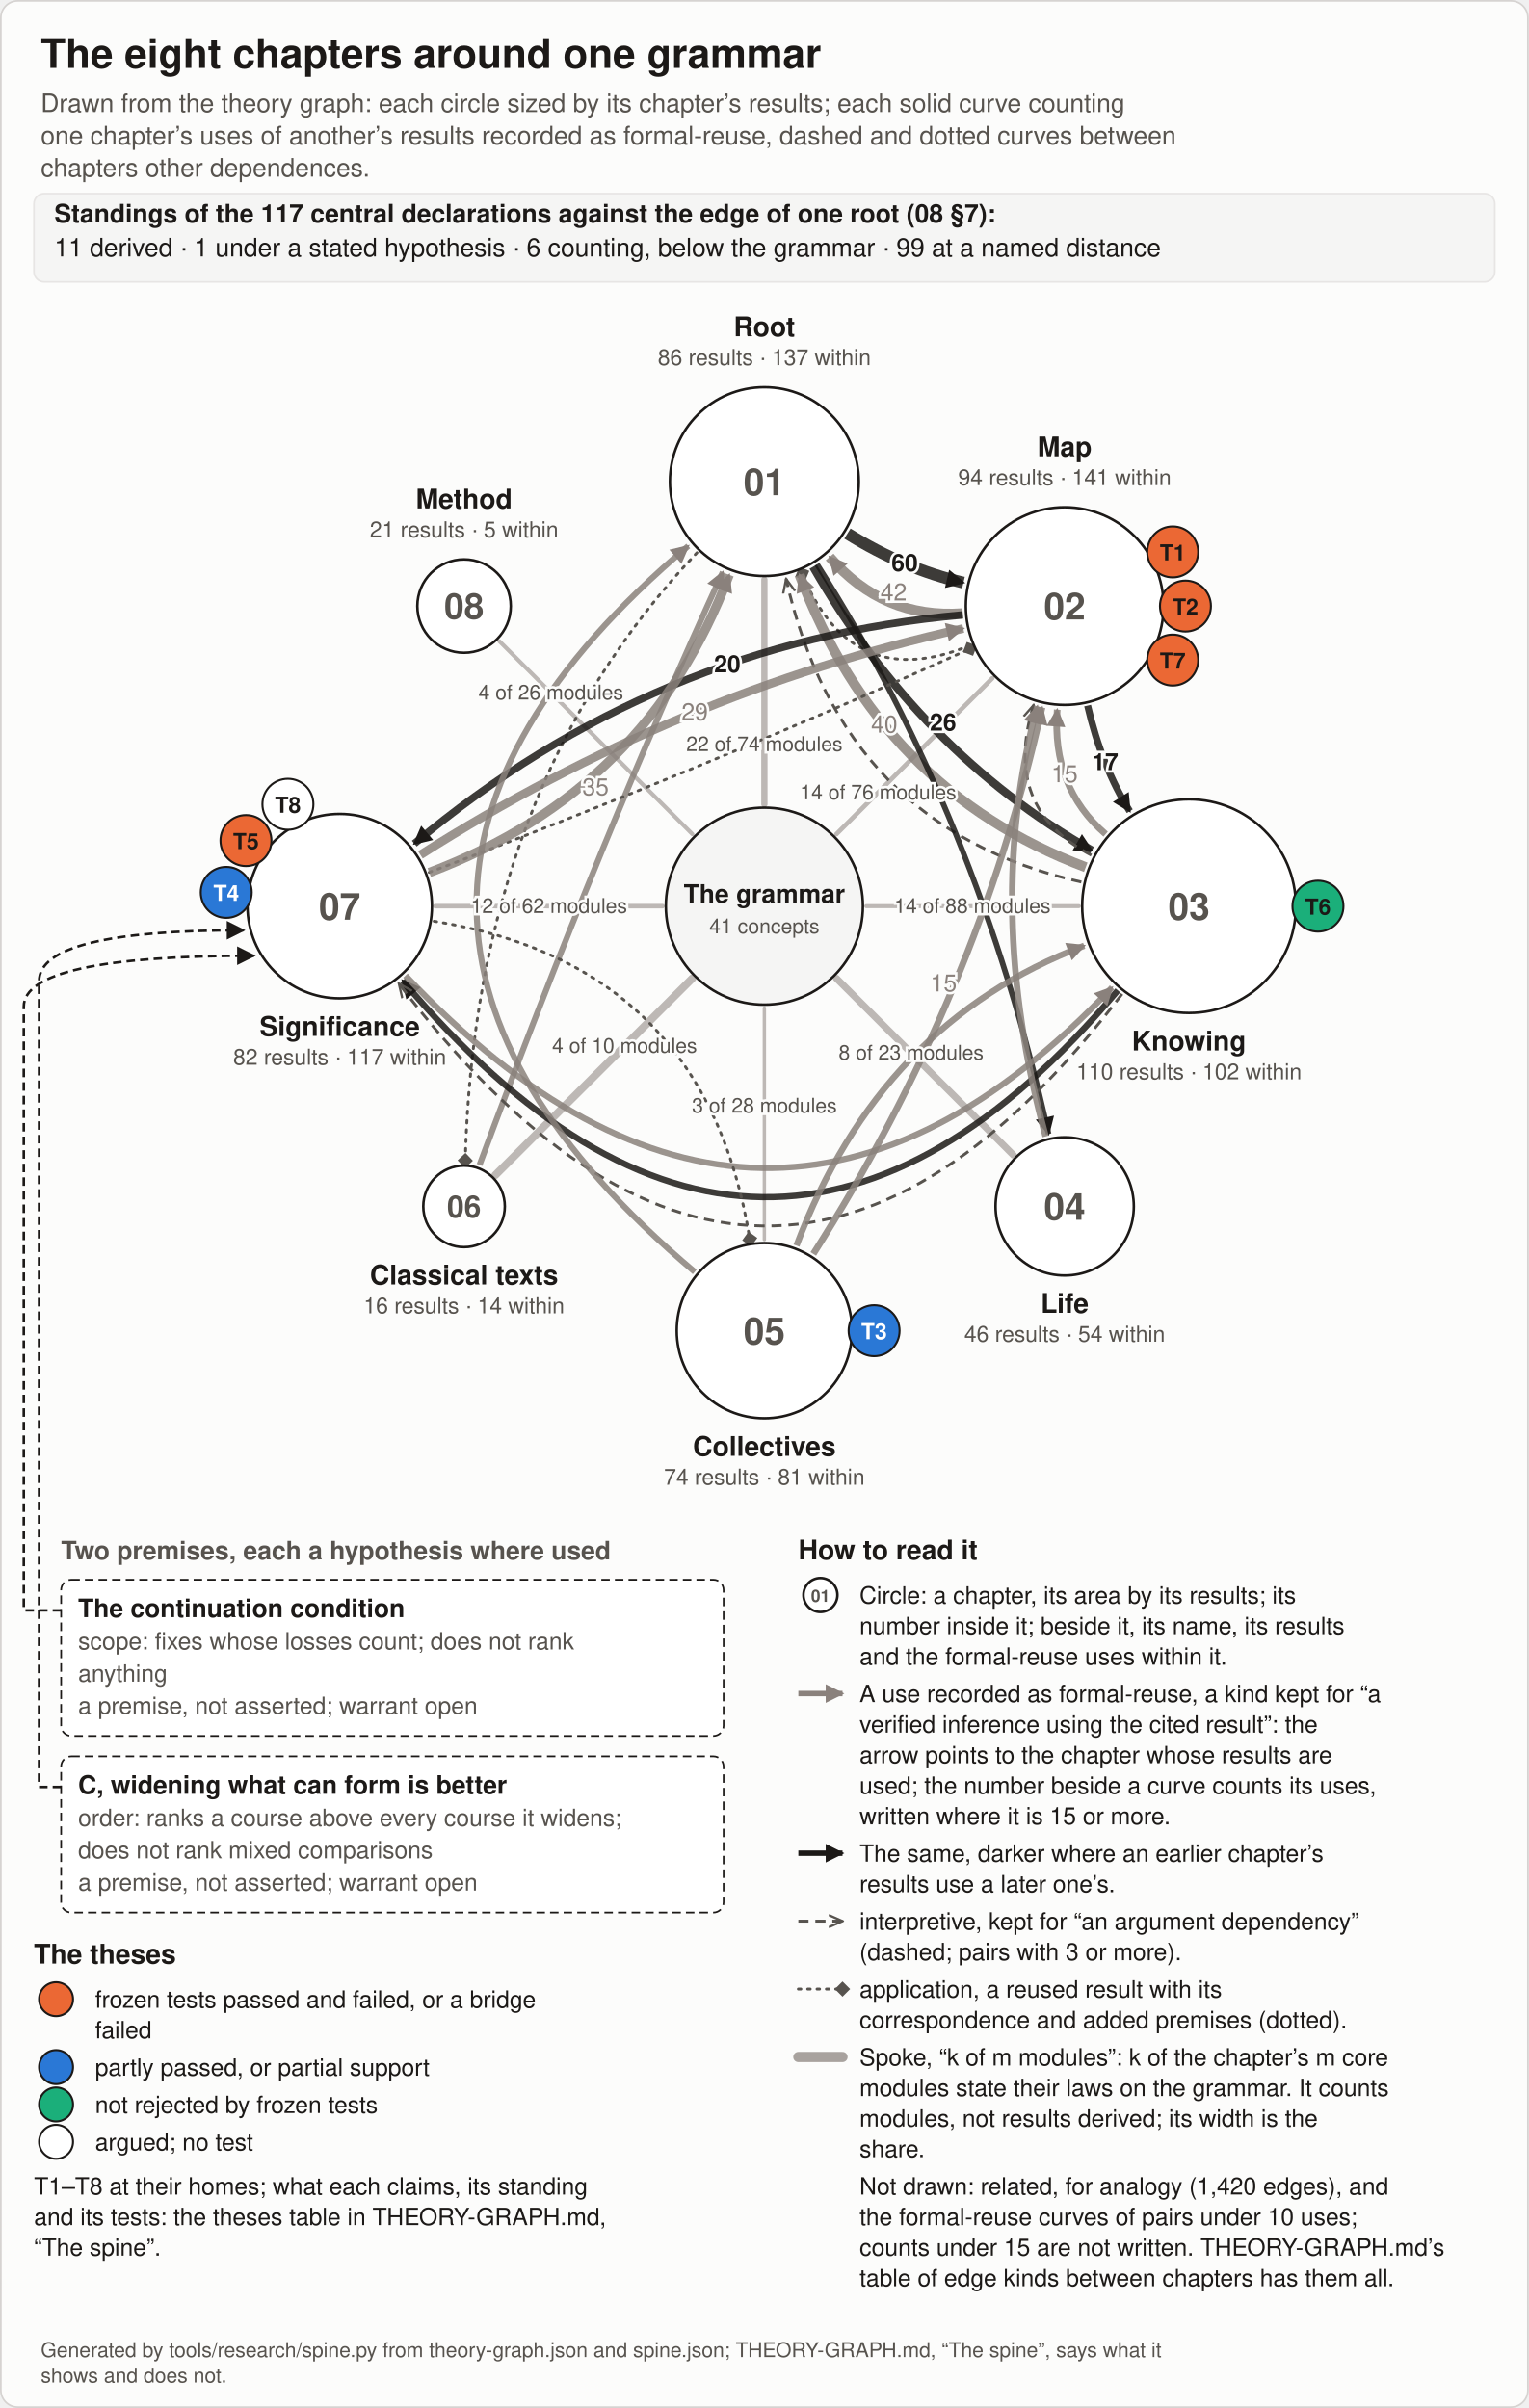
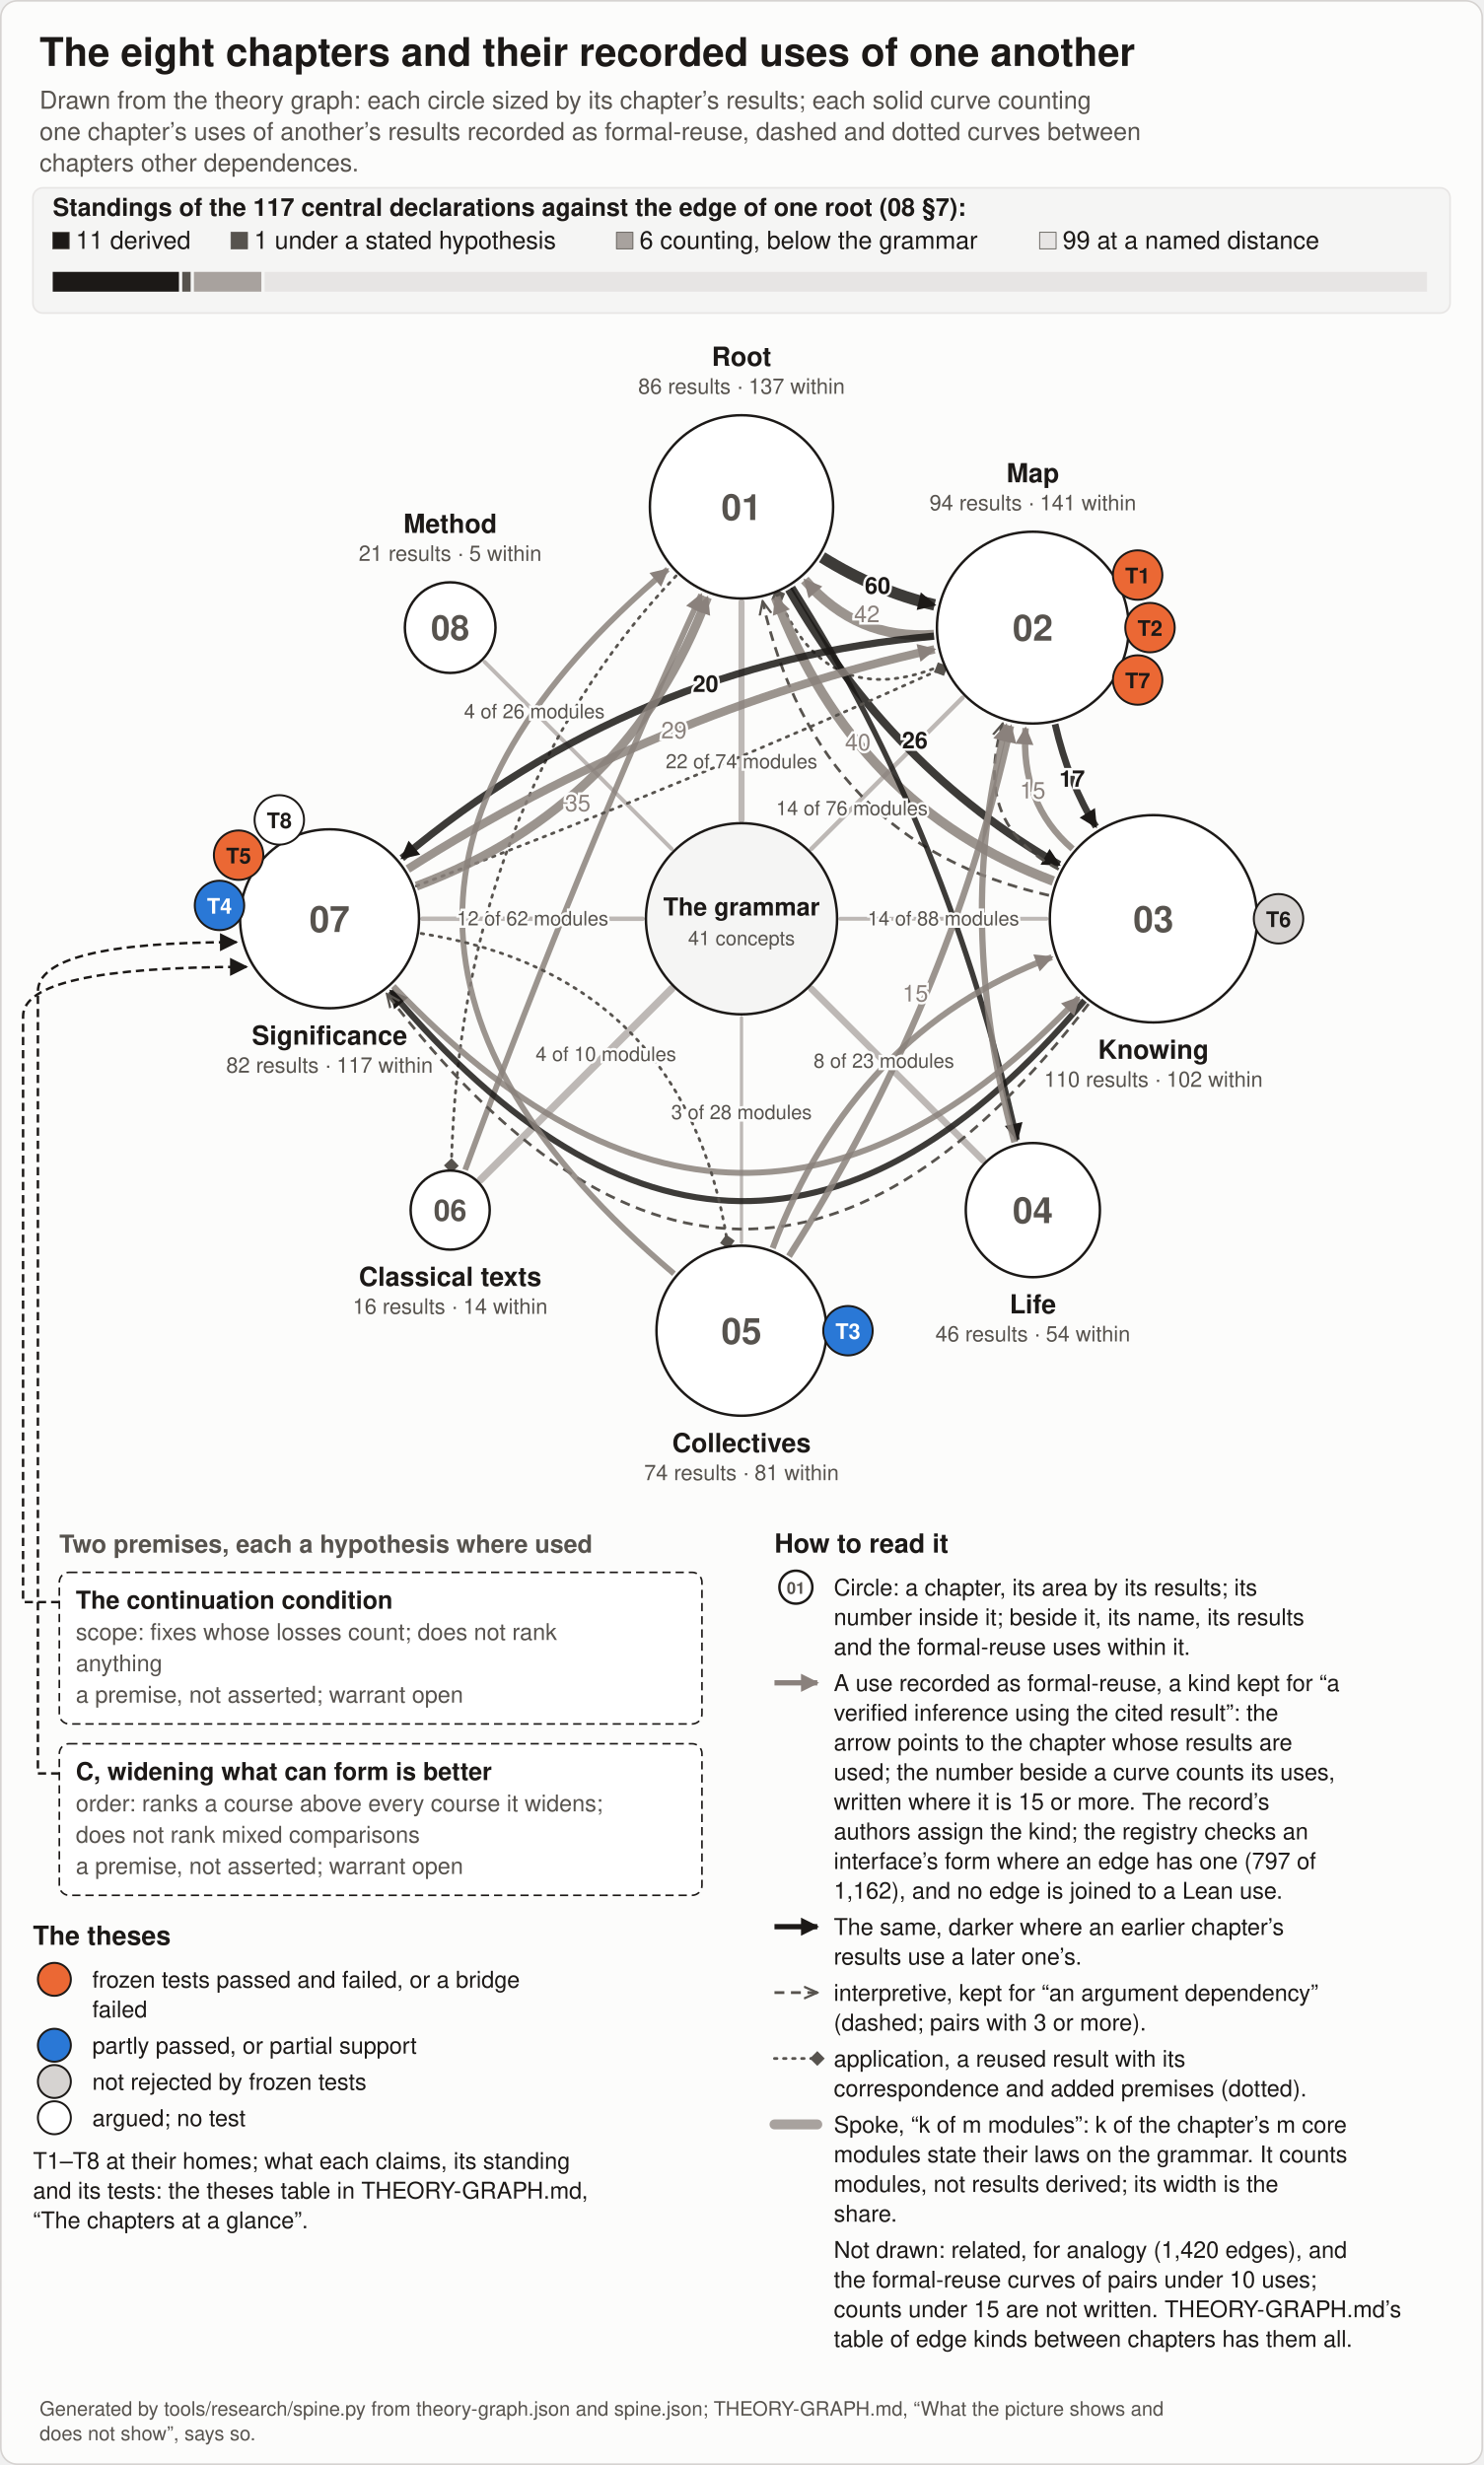
- <svg xmlns="http://www.w3.org/2000/svg" viewBox="0 0 900 1418" width="900" height="1418" role="img" aria-labelledby="spine-title spine-desc" font-family="Helvetica, Arial, sans-serif">
+ <svg xmlns="http://www.w3.org/2000/svg" viewBox="0 0 900 1496" width="900" height="1496" role="img" aria-labelledby="spine-title spine-desc" font-family="Helvetica, Arial, sans-serif">
  <defs>
    <marker id="fwd" viewBox="0 0 10 10" refX="9" refY="5" markerWidth="11" markerHeight="11" markerUnits="userSpaceOnUse" orient="auto">
      <path d="M0,0 L10,5 L0,10 z" fill="#8a817c" />
    </marker>
    <marker id="back" viewBox="0 0 10 10" refX="9" refY="5" markerWidth="11" markerHeight="11" markerUnits="userSpaceOnUse" orient="auto">
      <path d="M0,0 L10,5 L0,10 z" fill="#1c1917" />
    </marker>
    <marker id="thin" viewBox="0 0 10 10" refX="9" refY="5" markerWidth="9" markerHeight="9" markerUnits="userSpaceOnUse" orient="auto">
      <path d="M0,1 L9,5 L0,9" fill="none" stroke="#57534e" stroke-width="1.5" />
    </marker>
    <marker id="diamond" viewBox="0 0 10 10" refX="5" refY="5" markerWidth="9" markerHeight="9" markerUnits="userSpaceOnUse" orient="auto">
      <path d="M5,0 L10,5 L5,10 L0,5 z" fill="#57534e" />
    </marker>
  </defs>
-   <rect x="0.5" y="0.5" width="899" height="1417" rx="10" fill="#fcfcfb" stroke="#d6d3d1" />
-   <text x="24" y="40" font-size="24" font-weight="bold" text-anchor="start" fill="#1c1917">The eight chapters around one grammar</text>
+   <rect x="0.5" y="0.5" width="899" height="1495" rx="10" fill="#fcfcfb" stroke="#d6d3d1" />
+   <text x="24" y="40" font-size="24" font-weight="bold" text-anchor="start" fill="#1c1917">The eight chapters and their recorded uses of one another</text>
  <text x="24" y="66" font-size="15" text-anchor="start" fill="#57534e">Drawn from the theory graph: each circle sized by its chapter’s results; each solid curve counting</text>
  <text x="24" y="85" font-size="15" text-anchor="start" fill="#57534e">one chapter’s uses of another’s results recorded as formal-reuse, dashed and dotted curves between</text>
  <text x="24" y="104" font-size="15" text-anchor="start" fill="#57534e">chapters other dependences.</text>
-   <rect x="20" y="114" width="860" height="52" rx="6" fill="#f5f5f4" stroke="#e7e5e4" />
+   <rect x="20" y="114" width="860" height="76" rx="6" fill="#f5f5f4" stroke="#e7e5e4" />
  <text x="32" y="131" font-size="15" font-weight="bold" text-anchor="start" fill="#1c1917">Standings of the 117 central declarations against the edge of one root (08 §7):</text>
-   <text x="32" y="151" font-size="15" text-anchor="start" fill="#1c1917">11 derived · 1 under a stated hypothesis · 6 counting, below the grammar · 99 at a named distance</text>
-   <line x1="450" y1="341.3" x2="450" y2="473.6" stroke="#a8a29e" stroke-opacity="0.75" stroke-width="3.7" stroke-linecap="round" />
-   <line x1="584.2" y1="399.4" x2="492.4" y2="491.2" stroke="#a8a29e" stroke-opacity="0.75" stroke-width="2.7" stroke-linecap="round" />
-   <line x1="635.1" y1="533.6" x2="510" y2="533.6" stroke="#a8a29e" stroke-opacity="0.75" stroke-width="2.4" stroke-linecap="round" />
-   <line x1="596.6" y1="680.2" x2="492.4" y2="576.1" stroke="#a8a29e" stroke-opacity="0.75" stroke-width="4.1" stroke-linecap="round" />
-   <line x1="450" y1="730" x2="450" y2="593.6" stroke="#a8a29e" stroke-opacity="0.75" stroke-width="2" stroke-linecap="round" />
-   <line x1="291.6" y1="692" x2="407.6" y2="576.1" stroke="#a8a29e" stroke-opacity="0.75" stroke-width="4.6" stroke-linecap="round" />
-   <line x1="256.3" y1="533.6" x2="390" y2="533.6" stroke="#a8a29e" stroke-opacity="0.75" stroke-width="2.7" stroke-linecap="round" />
-   <line x1="294.1" y1="377.7" x2="407.6" y2="491.2" stroke="#a8a29e" stroke-opacity="0.75" stroke-width="2.4" stroke-linecap="round" />
-   <circle cx="450" cy="533.6" r="58" fill="#f5f5f4" stroke="#1c1917" stroke-width="1.5" />
-   <text x="450" y="531.6" font-size="15" font-weight="bold" text-anchor="middle" fill="#1c1917">The grammar</text>
-   <text x="450" y="549.6" font-size="12" text-anchor="middle" fill="#57534e">41 concepts</text>
-   <path d="M498.9,314.2 Q532.3,335 567.2,343.1" fill="none" stroke="#1c1917" stroke-opacity="0.85" stroke-width="7" marker-end="url(#back)" />
-   <path d="M566.8,361.2 Q520,364.6 488.4,328" fill="none" stroke="#8a817c" stroke-opacity="0.85" stroke-width="6" marker-end="url(#fwd)" />
-   <path d="M571.2,380 Q501.7,408.9 472.3,337.9" fill="none" stroke="#57534e" stroke-width="1.7" stroke-dasharray="1.5 4" stroke-linecap="round" marker-end="url(#diamond)" />
-   <path d="M478.7,333.7 Q541.1,442.6 642.8,500.9" fill="none" stroke="#1c1917" stroke-opacity="0.85" stroke-width="4.9" marker-end="url(#back)" />
-   <path d="M639.2,510.7 Q518.4,465.2 470.7,338.5" fill="none" stroke="#8a817c" stroke-opacity="0.85" stroke-width="5.9" marker-end="url(#fwd)" />
-   <path d="M636.6,519.4 Q495.8,487.8 462.8,340.9" fill="none" stroke="#57534e" stroke-width="1.7" stroke-dasharray="6 4" marker-end="url(#thin)" />
-   <path d="M481,332.3 Q576,481.5 617.3,667.8" fill="none" stroke="#1c1917" stroke-opacity="0.85" stroke-width="3.3" marker-end="url(#back)" />
-   <path d="M410.3,325.5 Q279.7,463.1 273.9,683.4" fill="none" stroke="#57534e" stroke-width="1.7" stroke-dasharray="1.5 4" stroke-linecap="round" marker-end="url(#diamond)" />
-   <path d="M282.3,686 Q353.6,493.7 425.5,336.9" fill="none" stroke="#8a817c" stroke-opacity="0.85" stroke-width="3.5" marker-end="url(#fwd)" />
-   <path d="M640.3,415.5 Q648.6,451.4 665.1,477.7" fill="none" stroke="#1c1917" stroke-opacity="0.85" stroke-width="4.1" marker-end="url(#back)" />
-   <path d="M650.9,491.2 Q619,463.6 622.4,417.9" fill="none" stroke="#8a817c" stroke-opacity="0.85" stroke-width="3.9" marker-end="url(#fwd)" />
-   <path d="M642.5,503.6 Q589.5,475.9 608.5,415.2" fill="none" stroke="#57534e" stroke-width="1.7" stroke-dasharray="6 4" marker-end="url(#thin)" />
-   <path d="M566.8,362.1 Q385.6,378.1 243.9,496.8" fill="none" stroke="#1c1917" stroke-opacity="0.85" stroke-width="4.4" marker-end="url(#back)" />
-   <path d="M247.5,503.4 Q397.8,407.7 567.1,370.1" fill="none" stroke="#8a817c" stroke-opacity="0.85" stroke-width="5.1" marker-end="url(#fwd)" />
-   <path d="M252.7,513.7 Q416.2,452 571,382.1" fill="none" stroke="#57534e" stroke-width="1.7" stroke-dasharray="1.5 4" stroke-linecap="round" marker-end="url(#diamond)" />
-   <path d="M658.1,583.2 Q450,829.6 237,577.4" fill="none" stroke="#1c1917" stroke-opacity="0.85" stroke-width="3.7" marker-end="url(#back)" />
-   <path d="M660.6,585.3 Q450,861.6 234.8,579.2" fill="none" stroke="#57534e" stroke-width="1.7" stroke-dasharray="6 4" marker-end="url(#thin)" />
-   <path d="M238.7,574.5 Q450,797.6 654.7,581.5" fill="none" stroke="#8a817c" stroke-opacity="0.85" stroke-width="3.6" marker-end="url(#fwd)" />
-   <path d="M615.6,669.2 Q578.8,533.6 610.7,415.9" fill="none" stroke="#8a817c" stroke-opacity="0.85" stroke-width="3.8" marker-end="url(#fwd)" />
-   <path d="M409,749 Q154,533.6 405.2,321.5" fill="none" stroke="#8a817c" stroke-opacity="0.85" stroke-width="3.5" marker-end="url(#fwd)" />
-   <path d="M478.8,738.4 Q576,585.8 613.5,416.6" fill="none" stroke="#8a817c" stroke-opacity="0.85" stroke-width="3.9" marker-end="url(#fwd)" />
-   <path d="M468.9,733.5 Q518.4,602.1 638.3,556.9" fill="none" stroke="#8a817c" stroke-opacity="0.85" stroke-width="3.7" marker-end="url(#fwd)" />
-   <path d="M252.7,513.8 Q381.6,465.2 429.3,338.5" fill="none" stroke="#8a817c" stroke-opacity="0.85" stroke-width="5.5" marker-end="url(#fwd)" />
-   <path d="M255.6,542.5 Q415.5,568.1 441.4,729.7" fill="none" stroke="#57534e" stroke-width="1.7" stroke-dasharray="1.5 4" stroke-linecap="round" marker-end="url(#diamond)" />
-   <circle cx="450" cy="283.6" r="55.6" fill="#ffffff" stroke="#1c1917" stroke-width="1.5" />
-   <text x="450" y="291.6" font-size="22" font-weight="bold" text-anchor="middle" fill="#57534e">01</text>
-   <text x="450" y="198" font-size="16" font-weight="bold" text-anchor="middle" fill="#1c1917" stroke="#fcfcfb" stroke-width="3" paint-order="stroke">Root</text>
-   <text x="450" y="215" font-size="13" text-anchor="middle" fill="#57534e" stroke="#fcfcfb" stroke-width="3" paint-order="stroke">86 results · 137 within</text>
-   <circle cx="626.8" cy="356.9" r="58.2" fill="#ffffff" stroke="#1c1917" stroke-width="1.5" />
-   <text x="626.8" y="364.8" font-size="22" font-weight="bold" text-anchor="middle" fill="#57534e">02</text>
-   <text x="626.8" y="268.7" font-size="16" font-weight="bold" text-anchor="middle" fill="#1c1917" stroke="#fcfcfb" stroke-width="3" paint-order="stroke">Map</text>
-   <text x="626.8" y="285.7" font-size="13" text-anchor="middle" fill="#57534e" stroke="#fcfcfb" stroke-width="3" paint-order="stroke">94 results · 141 within</text>
-   <circle cx="700" cy="533.6" r="62.9" fill="#ffffff" stroke="#1c1917" stroke-width="1.5" />
-   <text x="700" y="541.6" font-size="22" font-weight="bold" text-anchor="middle" fill="#57534e">03</text>
-   <text x="700" y="618.6" font-size="16" font-weight="bold" text-anchor="middle" fill="#1c1917" stroke="#fcfcfb" stroke-width="3" paint-order="stroke">Knowing</text>
-   <text x="700" y="635.6" font-size="13" text-anchor="middle" fill="#57534e" stroke="#fcfcfb" stroke-width="3" paint-order="stroke">110 results · 102 within</text>
-   <circle cx="626.8" cy="710.4" r="40.7" fill="#ffffff" stroke="#1c1917" stroke-width="1.5" />
-   <text x="626.8" y="718.3" font-size="22" font-weight="bold" text-anchor="middle" fill="#57534e">04</text>
-   <text x="626.8" y="773.1" font-size="16" font-weight="bold" text-anchor="middle" fill="#1c1917" stroke="#fcfcfb" stroke-width="3" paint-order="stroke">Life</text>
-   <text x="626.8" y="790.1" font-size="13" text-anchor="middle" fill="#57534e" stroke="#fcfcfb" stroke-width="3" paint-order="stroke">46 results · 54 within</text>
-   <circle cx="450" cy="783.6" r="51.6" fill="#ffffff" stroke="#1c1917" stroke-width="1.5" />
-   <text x="450" y="791.6" font-size="22" font-weight="bold" text-anchor="middle" fill="#57534e">05</text>
-   <text x="450" y="857.3" font-size="16" font-weight="bold" text-anchor="middle" fill="#1c1917" stroke="#fcfcfb" stroke-width="3" paint-order="stroke">Collectives</text>
-   <text x="450" y="874.3" font-size="13" text-anchor="middle" fill="#57534e" stroke="#fcfcfb" stroke-width="3" paint-order="stroke">74 results · 81 within</text>
-   <circle cx="273.2" cy="710.4" r="24" fill="#ffffff" stroke="#1c1917" stroke-width="1.5" />
-   <text x="273.2" y="716.9" font-size="18" font-weight="bold" text-anchor="middle" fill="#57534e">06</text>
-   <text x="273.2" y="756.4" font-size="16" font-weight="bold" text-anchor="middle" fill="#1c1917" stroke="#fcfcfb" stroke-width="3" paint-order="stroke">Classical texts</text>
-   <text x="273.2" y="773.4" font-size="13" text-anchor="middle" fill="#57534e" stroke="#fcfcfb" stroke-width="3" paint-order="stroke">16 results · 14 within</text>
-   <circle cx="200" cy="533.6" r="54.3" fill="#ffffff" stroke="#1c1917" stroke-width="1.5" />
-   <text x="200" y="541.6" font-size="22" font-weight="bold" text-anchor="middle" fill="#57534e">07</text>
-   <text x="200" y="610" font-size="16" font-weight="bold" text-anchor="middle" fill="#1c1917" stroke="#fcfcfb" stroke-width="3" paint-order="stroke">Significance</text>
-   <text x="200" y="627" font-size="13" text-anchor="middle" fill="#57534e" stroke="#fcfcfb" stroke-width="3" paint-order="stroke">82 results · 117 within</text>
-   <circle cx="273.2" cy="356.9" r="27.5" fill="#ffffff" stroke="#1c1917" stroke-width="1.5" />
-   <text x="273.2" y="364.4" font-size="21" font-weight="bold" text-anchor="middle" fill="#57534e">08</text>
-   <text x="273.2" y="299.4" font-size="16" font-weight="bold" text-anchor="middle" fill="#1c1917" stroke="#fcfcfb" stroke-width="3" paint-order="stroke">Method</text>
-   <text x="273.2" y="316.4" font-size="13" text-anchor="middle" fill="#57534e" stroke="#fcfcfb" stroke-width="3" paint-order="stroke">21 results · 5 within</text>
-   <circle cx="690.4" cy="325" r="15" fill="#eb6834" stroke="#1c1917" stroke-width="1.2" />
-   <text x="690.4" y="330" font-size="13" font-weight="bold" text-anchor="middle" fill="#1c1917">T1</text>
-   <circle cx="697.9" cy="356.9" r="15" fill="#eb6834" stroke="#1c1917" stroke-width="1.2" />
-   <text x="697.9" y="361.9" font-size="13" font-weight="bold" text-anchor="middle" fill="#1c1917">T2</text>
-   <circle cx="690.4" cy="388.7" r="15" fill="#eb6834" stroke="#1c1917" stroke-width="1.2" />
-   <text x="690.4" y="393.7" font-size="13" font-weight="bold" text-anchor="middle" fill="#1c1917">T7</text>
-   <circle cx="514.6" cy="783.6" r="15" fill="#2a78d6" stroke="#1c1917" stroke-width="1.2" />
-   <text x="514.6" y="788.6" font-size="13" font-weight="bold" text-anchor="middle" fill="#ffffff">T3</text>
-   <circle cx="133.2" cy="525.5" r="15" fill="#2a78d6" stroke="#1c1917" stroke-width="1.2" />
-   <text x="133.2" y="530.5" font-size="13" font-weight="bold" text-anchor="middle" fill="#ffffff">T4</text>
-   <circle cx="144.8" cy="495" r="15" fill="#eb6834" stroke="#1c1917" stroke-width="1.2" />
-   <text x="144.8" y="500" font-size="13" font-weight="bold" text-anchor="middle" fill="#1c1917">T5</text>
-   <circle cx="169.5" cy="473.6" r="15" fill="#ffffff" stroke="#1c1917" stroke-width="1.2" />
-   <text x="169.5" y="478.6" font-size="13" font-weight="bold" text-anchor="middle" fill="#1c1917">T8</text>
-   <circle cx="775.9" cy="533.6" r="15" fill="#1baf7a" stroke="#1c1917" stroke-width="1.2" />
-   <text x="775.9" y="538.6" font-size="13" font-weight="bold" text-anchor="middle" fill="#1c1917">T6</text>
-   <text x="450" y="442.3" font-size="12" text-anchor="middle" fill="#57534e" stroke="#fcfcfb" stroke-width="3" paint-order="stroke">22 of 74 modules</text>
-   <text x="517" y="470.7" font-size="12" text-anchor="middle" fill="#57534e" stroke="#fcfcfb" stroke-width="3" paint-order="stroke">14 of 76 modules</text>
-   <text x="572.5" y="537.6" font-size="12" text-anchor="middle" fill="#57534e" stroke="#fcfcfb" stroke-width="3" paint-order="stroke">14 of 88 modules</text>
-   <text x="536.4" y="624" font-size="12" text-anchor="middle" fill="#57534e" stroke="#fcfcfb" stroke-width="3" paint-order="stroke">8 of 23 modules</text>
-   <text x="450" y="655.2" font-size="12" text-anchor="middle" fill="#57534e" stroke="#fcfcfb" stroke-width="3" paint-order="stroke">3 of 28 modules</text>
-   <text x="367.7" y="619.9" font-size="12" text-anchor="middle" fill="#57534e" stroke="#fcfcfb" stroke-width="3" paint-order="stroke">4 of 10 modules</text>
-   <text x="323.2" y="537.6" font-size="12" text-anchor="middle" fill="#57534e" stroke="#fcfcfb" stroke-width="3" paint-order="stroke">12 of 62 modules</text>
-   <text x="324.3" y="411.9" font-size="12" text-anchor="middle" fill="#57534e" stroke="#fcfcfb" stroke-width="3" paint-order="stroke">4 of 26 modules</text>
-   <text x="532.6" y="336.3" font-size="14" font-weight="bold" text-anchor="middle" fill="#1c1917" stroke="#fcfcfb" stroke-width="3" paint-order="stroke">60</text>
-   <text x="526.1" y="353.6" font-size="14" text-anchor="middle" fill="#8a817c" stroke="#fcfcfb" stroke-width="3" paint-order="stroke">42</text>
-   <text x="520.6" y="431.4" font-size="14" text-anchor="middle" fill="#8a817c" stroke="#fcfcfb" stroke-width="3" paint-order="stroke">40</text>
-   <text x="350.6" y="468.3" font-size="14" text-anchor="middle" fill="#8a817c" stroke="#fcfcfb" stroke-width="3" paint-order="stroke">35</text>
-   <text x="409" y="424.1" font-size="14" text-anchor="middle" fill="#8a817c" stroke="#fcfcfb" stroke-width="3" paint-order="stroke">29</text>
-   <text x="555.2" y="430.2" font-size="14" font-weight="bold" text-anchor="middle" fill="#1c1917" stroke="#fcfcfb" stroke-width="3" paint-order="stroke">26</text>
-   <text x="428.2" y="395.9" font-size="14" font-weight="bold" text-anchor="middle" fill="#1c1917" stroke="#fcfcfb" stroke-width="3" paint-order="stroke">20</text>
-   <text x="650.6" y="453.5" font-size="14" font-weight="bold" text-anchor="middle" fill="#1c1917" stroke="#fcfcfb" stroke-width="3" paint-order="stroke">17</text>
-   <text x="626.7" y="460.6" font-size="14" text-anchor="middle" fill="#8a817c" stroke="#fcfcfb" stroke-width="3" paint-order="stroke">15</text>
-   <text x="555.5" y="583.8" font-size="14" text-anchor="middle" fill="#8a817c" stroke="#fcfcfb" stroke-width="3" paint-order="stroke">15</text>
-   <text x="36" y="918.3" font-size="15" font-weight="bold" text-anchor="start" fill="#57534e">Two premises, each a hypothesis where used</text>
-   <rect x="36" y="930.256" width="390" height="92" rx="6" fill="#ffffff" stroke="#1c1917" stroke-dasharray="5 3" />
-   <text x="46" y="952.3" font-size="15" font-weight="bold" text-anchor="start" fill="#1c1917">The continuation condition</text>
-   <text x="46" y="971.3" font-size="14" text-anchor="start" fill="#57534e">scope: fixes whose losses count; does not rank</text>
-   <text x="46" y="990.3" font-size="14" text-anchor="start" fill="#57534e">anything</text>
-   <text x="46" y="1009.3" font-size="14" text-anchor="start" fill="#57534e">a premise, not asserted; warrant open</text>
-   <path d="M36,948.3 L14,948.3 L14,592.8 Q14,562.8 149.5,562.8" fill="none" stroke="#1c1917" stroke-width="1.5" stroke-dasharray="5 3" marker-end="url(#back)" />
-   <rect x="36" y="1034.256" width="390" height="92" rx="6" fill="#ffffff" stroke="#1c1917" stroke-dasharray="5 3" />
-   <text x="46" y="1056.3" font-size="15" font-weight="bold" text-anchor="start" fill="#1c1917">C, widening what can form is better</text>
-   <text x="46" y="1075.3" font-size="14" text-anchor="start" fill="#57534e">order: ranks a course above every course it widens;</text>
-   <text x="46" y="1094.3" font-size="14" text-anchor="start" fill="#57534e">does not rank mixed comparisons</text>
-   <text x="46" y="1113.3" font-size="14" text-anchor="start" fill="#57534e">a premise, not asserted; warrant open</text>
-   <path d="M36,1052.3 L23,1052.3 L23,577.8 Q23,547.8 143.4,547.8" fill="none" stroke="#1c1917" stroke-width="1.5" stroke-dasharray="5 3" marker-end="url(#back)" />
-   <text x="20" y="1156.3" font-size="16" font-weight="bold" text-anchor="start" fill="#1c1917">The theses</text>
-   <circle cx="33" cy="1177.256" r="10" fill="#eb6834" stroke="#1c1917" stroke-width="1.2" />
-   <text x="56" y="1182.3" font-size="14" text-anchor="start" fill="#1c1917">frozen tests passed and failed, or a bridge</text>
-   <text x="56" y="1200.3" font-size="14" text-anchor="start" fill="#1c1917">failed</text>
-   <circle cx="33" cy="1217.256" r="10" fill="#2a78d6" stroke="#1c1917" stroke-width="1.2" />
-   <text x="56" y="1222.3" font-size="14" text-anchor="start" fill="#1c1917">partly passed, or partial support</text>
-   <circle cx="33" cy="1239.256" r="10" fill="#1baf7a" stroke="#1c1917" stroke-width="1.2" />
-   <text x="56" y="1244.3" font-size="14" text-anchor="start" fill="#1c1917">not rejected by frozen tests</text>
-   <circle cx="33" cy="1261.256" r="10" fill="#ffffff" stroke="#1c1917" stroke-width="1.2" />
-   <text x="56" y="1266.3" font-size="14" text-anchor="start" fill="#1c1917">argued; no test</text>
-   <text x="20" y="1292.3" font-size="14" text-anchor="start" fill="#1c1917">T1–T8 at their homes; what each claims, its standing</text>
-   <text x="20" y="1310.3" font-size="14" text-anchor="start" fill="#1c1917">and its tests: the theses table in THEORY-GRAPH.md,</text>
-   <text x="20" y="1328.3" font-size="14" text-anchor="start" fill="#1c1917">“The spine”.</text>
-   <text x="470" y="918.3" font-size="16" font-weight="bold" text-anchor="start" fill="#1c1917">How to read it</text>
-   <circle cx="483" cy="939.256" r="10" fill="#ffffff" stroke="#1c1917" stroke-width="1.5" />
-   <text x="483" y="943.3" font-size="10" font-weight="bold" text-anchor="middle" fill="#57534e">01</text>
-   <text x="506" y="944.3" font-size="14" text-anchor="start" fill="#1c1917">Circle: a chapter, its area by its results; its</text>
-   <text x="506" y="962.3" font-size="14" text-anchor="start" fill="#1c1917">number inside it; beside it, its name, its results</text>
-   <text x="506" y="980.3" font-size="14" text-anchor="start" fill="#1c1917">and the formal-reuse uses within it.</text>
-   <line x1="470" y1="997.3" x2="496" y2="997.3" stroke="#8a817c" stroke-width="3.2" marker-end="url(#fwd)" />
-   <text x="506" y="1002.3" font-size="14" text-anchor="start" fill="#1c1917">A use recorded as formal-reuse, a kind kept for “a</text>
-   <text x="506" y="1020.3" font-size="14" text-anchor="start" fill="#1c1917">verified inference using the cited result”: the</text>
-   <text x="506" y="1038.3" font-size="14" text-anchor="start" fill="#1c1917">arrow points to the chapter whose results are</text>
-   <text x="506" y="1056.3" font-size="14" text-anchor="start" fill="#1c1917">used; the number beside a curve counts its uses,</text>
-   <text x="506" y="1074.3" font-size="14" text-anchor="start" fill="#1c1917">written where it is 15 or more.</text>
-   <line x1="470" y1="1091.3" x2="496" y2="1091.3" stroke="#1c1917" stroke-width="3.2" marker-end="url(#back)" />
-   <text x="506" y="1096.3" font-size="14" text-anchor="start" fill="#1c1917">The same, darker where an earlier chapter’s</text>
-   <text x="506" y="1114.3" font-size="14" text-anchor="start" fill="#1c1917">results use a later one’s.</text>
-   <line x1="470" y1="1131.3" x2="496" y2="1131.3" stroke="#57534e" stroke-width="1.7" stroke-dasharray="6 4" marker-end="url(#thin)" />
-   <text x="506" y="1136.3" font-size="14" text-anchor="start" fill="#1c1917">interpretive, kept for “an argument dependency”</text>
-   <text x="506" y="1154.3" font-size="14" text-anchor="start" fill="#1c1917">(dashed; pairs with 3 or more).</text>
-   <line x1="470" y1="1171.3" x2="496" y2="1171.3" stroke="#57534e" stroke-width="1.7" stroke-dasharray="1.5 4" stroke-linecap="round" marker-end="url(#diamond)" />
-   <text x="506" y="1176.3" font-size="14" text-anchor="start" fill="#1c1917">application, a reused result with its</text>
-   <text x="506" y="1194.3" font-size="14" text-anchor="start" fill="#1c1917">correspondence and added premises (dotted).</text>
-   <line x1="470" y1="1211.3" x2="496" y2="1211.3" stroke="#a8a29e" stroke-width="6" stroke-linecap="round" />
-   <text x="506" y="1216.3" font-size="14" text-anchor="start" fill="#1c1917">Spoke, “k of m modules”: k of the chapter’s m core</text>
-   <text x="506" y="1234.3" font-size="14" text-anchor="start" fill="#1c1917">modules state their laws on the grammar. It counts</text>
-   <text x="506" y="1252.3" font-size="14" text-anchor="start" fill="#1c1917">modules, not results derived; its width is the</text>
-   <text x="506" y="1270.3" font-size="14" text-anchor="start" fill="#1c1917">share.</text>
-   <text x="506" y="1292.3" font-size="14" text-anchor="start" fill="#1c1917">Not drawn: related, for analogy (1,420 edges), and</text>
-   <text x="506" y="1310.3" font-size="14" text-anchor="start" fill="#1c1917">the formal-reuse curves of pairs under 10 uses;</text>
-   <text x="506" y="1328.3" font-size="14" text-anchor="start" fill="#1c1917">counts under 15 are not written. THEORY-GRAPH.md’s</text>
-   <text x="506" y="1346.3" font-size="14" text-anchor="start" fill="#1c1917">table of edge kinds between chapters has them all.</text>
-   <text x="24" y="1388" font-size="12" text-anchor="start" fill="#57534e">Generated by tools/research/spine.py from theory-graph.json and spine.json; THEORY-GRAPH.md, “The spine”, says what it</text>
-   <text x="24" y="1403" font-size="12" text-anchor="start" fill="#57534e">shows and does not.</text>
+   <rect x="32" y="141" width="10" height="10" fill="#1c1917" stroke="#57534e" stroke-width="0.5" />
+   <text x="46" y="151" font-size="15" text-anchor="start" fill="#1c1917">11 derived</text>
+   <rect x="140.2" y="141" width="10" height="10" fill="#57534e" stroke="#57534e" stroke-width="0.5" />
+   <text x="154.2" y="151" font-size="15" text-anchor="start" fill="#1c1917">1 under a stated hypothesis</text>
+   <rect x="374.1" y="141" width="10" height="10" fill="#a8a29e" stroke="#57534e" stroke-width="0.5" />
+   <text x="388.1" y="151" font-size="15" text-anchor="start" fill="#1c1917">6 counting, below the grammar</text>
+   <rect x="630.9" y="141" width="10" height="10" fill="#e7e5e4" stroke="#57534e" stroke-width="0.5" />
+   <text x="644.9" y="151" font-size="15" text-anchor="start" fill="#1c1917">99 at a named distance</text>
+   <rect x="32" y="165" width="76.6" height="12" fill="#1c1917" />
+   <rect x="110.6" y="165" width="5.1" height="12" fill="#57534e" />
+   <rect x="117.7" y="165" width="40.9" height="12" fill="#a8a29e" />
+   <rect x="160.6" y="165" width="705.4" height="12" fill="#e7e5e4" />
+   <line x1="450" y1="365.3" x2="450" y2="497.6" stroke="#a8a29e" stroke-opacity="0.75" stroke-width="3.7" stroke-linecap="round" />
+   <line x1="584.2" y1="423.4" x2="492.4" y2="515.2" stroke="#a8a29e" stroke-opacity="0.75" stroke-width="2.7" stroke-linecap="round" />
+   <line x1="635.1" y1="557.6" x2="510" y2="557.6" stroke="#a8a29e" stroke-opacity="0.75" stroke-width="2.4" stroke-linecap="round" />
+   <line x1="596.6" y1="704.2" x2="492.4" y2="600.1" stroke="#a8a29e" stroke-opacity="0.75" stroke-width="4.1" stroke-linecap="round" />
+   <line x1="450" y1="754" x2="450" y2="617.6" stroke="#a8a29e" stroke-opacity="0.75" stroke-width="2" stroke-linecap="round" />
+   <line x1="291.6" y1="716" x2="407.6" y2="600.1" stroke="#a8a29e" stroke-opacity="0.75" stroke-width="4.6" stroke-linecap="round" />
+   <line x1="256.3" y1="557.6" x2="390" y2="557.6" stroke="#a8a29e" stroke-opacity="0.75" stroke-width="2.7" stroke-linecap="round" />
+   <line x1="294.1" y1="401.7" x2="407.6" y2="515.2" stroke="#a8a29e" stroke-opacity="0.75" stroke-width="2.4" stroke-linecap="round" />
+   <circle cx="450" cy="557.6" r="58" fill="#f5f5f4" stroke="#1c1917" stroke-width="1.5" />
+   <text x="450" y="555.6" font-size="15" font-weight="bold" text-anchor="middle" fill="#1c1917">The grammar</text>
+   <text x="450" y="573.6" font-size="12" text-anchor="middle" fill="#57534e">41 concepts</text>
+   <path d="M498.9,338.2 Q532.3,359 567.2,367.1" fill="none" stroke="#1c1917" stroke-opacity="0.85" stroke-width="7" marker-end="url(#back)" />
+   <path d="M566.8,385.2 Q520,388.6 488.4,352" fill="none" stroke="#8a817c" stroke-opacity="0.85" stroke-width="6" marker-end="url(#fwd)" />
+   <path d="M571.2,404 Q501.7,432.9 472.3,361.9" fill="none" stroke="#57534e" stroke-width="1.7" stroke-dasharray="1.5 4" stroke-linecap="round" marker-end="url(#diamond)" />
+   <path d="M478.7,357.7 Q541.1,466.6 642.8,524.9" fill="none" stroke="#1c1917" stroke-opacity="0.85" stroke-width="4.9" marker-end="url(#back)" />
+   <path d="M639.2,534.7 Q518.4,489.2 470.7,362.5" fill="none" stroke="#8a817c" stroke-opacity="0.85" stroke-width="5.9" marker-end="url(#fwd)" />
+   <path d="M636.6,543.4 Q495.8,511.8 462.8,364.9" fill="none" stroke="#57534e" stroke-width="1.7" stroke-dasharray="6 4" marker-end="url(#thin)" />
+   <path d="M481,356.3 Q576,505.5 617.3,691.8" fill="none" stroke="#1c1917" stroke-opacity="0.85" stroke-width="3.3" marker-end="url(#back)" />
+   <path d="M410.3,349.5 Q279.7,487.1 273.9,707.4" fill="none" stroke="#57534e" stroke-width="1.7" stroke-dasharray="1.5 4" stroke-linecap="round" marker-end="url(#diamond)" />
+   <path d="M282.3,710 Q353.6,517.7 425.5,360.9" fill="none" stroke="#8a817c" stroke-opacity="0.85" stroke-width="3.5" marker-end="url(#fwd)" />
+   <path d="M640.3,439.5 Q648.6,475.4 665.1,501.7" fill="none" stroke="#1c1917" stroke-opacity="0.85" stroke-width="4.1" marker-end="url(#back)" />
+   <path d="M650.9,515.2 Q619,487.6 622.4,441.9" fill="none" stroke="#8a817c" stroke-opacity="0.85" stroke-width="3.9" marker-end="url(#fwd)" />
+   <path d="M642.5,527.6 Q589.5,499.9 608.5,439.2" fill="none" stroke="#57534e" stroke-width="1.7" stroke-dasharray="6 4" marker-end="url(#thin)" />
+   <path d="M566.8,386.1 Q385.6,402.1 243.9,520.8" fill="none" stroke="#1c1917" stroke-opacity="0.85" stroke-width="4.4" marker-end="url(#back)" />
+   <path d="M247.5,527.4 Q397.8,431.7 567.1,394.1" fill="none" stroke="#8a817c" stroke-opacity="0.85" stroke-width="5.1" marker-end="url(#fwd)" />
+   <path d="M252.7,537.7 Q416.2,476 571,406.1" fill="none" stroke="#57534e" stroke-width="1.7" stroke-dasharray="1.5 4" stroke-linecap="round" marker-end="url(#diamond)" />
+   <path d="M658.1,607.2 Q450,853.6 237,601.4" fill="none" stroke="#1c1917" stroke-opacity="0.85" stroke-width="3.7" marker-end="url(#back)" />
+   <path d="M660.6,609.3 Q450,885.6 234.8,603.2" fill="none" stroke="#57534e" stroke-width="1.7" stroke-dasharray="6 4" marker-end="url(#thin)" />
+   <path d="M238.7,598.5 Q450,821.6 654.7,605.5" fill="none" stroke="#8a817c" stroke-opacity="0.85" stroke-width="3.6" marker-end="url(#fwd)" />
+   <path d="M615.6,693.2 Q578.8,557.6 610.7,439.9" fill="none" stroke="#8a817c" stroke-opacity="0.85" stroke-width="3.8" marker-end="url(#fwd)" />
+   <path d="M409,773 Q154,557.6 405.2,345.5" fill="none" stroke="#8a817c" stroke-opacity="0.85" stroke-width="3.5" marker-end="url(#fwd)" />
+   <path d="M478.8,762.4 Q576,609.8 613.5,440.6" fill="none" stroke="#8a817c" stroke-opacity="0.85" stroke-width="3.9" marker-end="url(#fwd)" />
+   <path d="M468.9,757.5 Q518.4,626.1 638.3,580.9" fill="none" stroke="#8a817c" stroke-opacity="0.85" stroke-width="3.7" marker-end="url(#fwd)" />
+   <path d="M252.7,537.8 Q381.6,489.2 429.3,362.5" fill="none" stroke="#8a817c" stroke-opacity="0.85" stroke-width="5.5" marker-end="url(#fwd)" />
+   <path d="M255.6,566.5 Q415.5,592.1 441.4,753.7" fill="none" stroke="#57534e" stroke-width="1.7" stroke-dasharray="1.5 4" stroke-linecap="round" marker-end="url(#diamond)" />
+   <circle cx="450" cy="307.6" r="55.6" fill="#ffffff" stroke="#1c1917" stroke-width="1.5" />
+   <text x="450" y="315.6" font-size="22" font-weight="bold" text-anchor="middle" fill="#57534e">01</text>
+   <text x="450" y="222" font-size="16" font-weight="bold" text-anchor="middle" fill="#1c1917" stroke="#fcfcfb" stroke-width="3" paint-order="stroke">Root</text>
+   <text x="450" y="239" font-size="13" text-anchor="middle" fill="#57534e" stroke="#fcfcfb" stroke-width="3" paint-order="stroke">86 results · 137 within</text>
+   <circle cx="626.8" cy="380.9" r="58.2" fill="#ffffff" stroke="#1c1917" stroke-width="1.5" />
+   <text x="626.8" y="388.8" font-size="22" font-weight="bold" text-anchor="middle" fill="#57534e">02</text>
+   <text x="626.8" y="292.7" font-size="16" font-weight="bold" text-anchor="middle" fill="#1c1917" stroke="#fcfcfb" stroke-width="3" paint-order="stroke">Map</text>
+   <text x="626.8" y="309.7" font-size="13" text-anchor="middle" fill="#57534e" stroke="#fcfcfb" stroke-width="3" paint-order="stroke">94 results · 141 within</text>
+   <circle cx="700" cy="557.6" r="62.9" fill="#ffffff" stroke="#1c1917" stroke-width="1.5" />
+   <text x="700" y="565.6" font-size="22" font-weight="bold" text-anchor="middle" fill="#57534e">03</text>
+   <text x="700" y="642.6" font-size="16" font-weight="bold" text-anchor="middle" fill="#1c1917" stroke="#fcfcfb" stroke-width="3" paint-order="stroke">Knowing</text>
+   <text x="700" y="659.6" font-size="13" text-anchor="middle" fill="#57534e" stroke="#fcfcfb" stroke-width="3" paint-order="stroke">110 results · 102 within</text>
+   <circle cx="626.8" cy="734.4" r="40.7" fill="#ffffff" stroke="#1c1917" stroke-width="1.5" />
+   <text x="626.8" y="742.3" font-size="22" font-weight="bold" text-anchor="middle" fill="#57534e">04</text>
+   <text x="626.8" y="797.1" font-size="16" font-weight="bold" text-anchor="middle" fill="#1c1917" stroke="#fcfcfb" stroke-width="3" paint-order="stroke">Life</text>
+   <text x="626.8" y="814.1" font-size="13" text-anchor="middle" fill="#57534e" stroke="#fcfcfb" stroke-width="3" paint-order="stroke">46 results · 54 within</text>
+   <circle cx="450" cy="807.6" r="51.6" fill="#ffffff" stroke="#1c1917" stroke-width="1.5" />
+   <text x="450" y="815.6" font-size="22" font-weight="bold" text-anchor="middle" fill="#57534e">05</text>
+   <text x="450" y="881.3" font-size="16" font-weight="bold" text-anchor="middle" fill="#1c1917" stroke="#fcfcfb" stroke-width="3" paint-order="stroke">Collectives</text>
+   <text x="450" y="898.3" font-size="13" text-anchor="middle" fill="#57534e" stroke="#fcfcfb" stroke-width="3" paint-order="stroke">74 results · 81 within</text>
+   <circle cx="273.2" cy="734.4" r="24" fill="#ffffff" stroke="#1c1917" stroke-width="1.5" />
+   <text x="273.2" y="740.9" font-size="18" font-weight="bold" text-anchor="middle" fill="#57534e">06</text>
+   <text x="273.2" y="780.4" font-size="16" font-weight="bold" text-anchor="middle" fill="#1c1917" stroke="#fcfcfb" stroke-width="3" paint-order="stroke">Classical texts</text>
+   <text x="273.2" y="797.4" font-size="13" text-anchor="middle" fill="#57534e" stroke="#fcfcfb" stroke-width="3" paint-order="stroke">16 results · 14 within</text>
+   <circle cx="200" cy="557.6" r="54.3" fill="#ffffff" stroke="#1c1917" stroke-width="1.5" />
+   <text x="200" y="565.6" font-size="22" font-weight="bold" text-anchor="middle" fill="#57534e">07</text>
+   <text x="200" y="634" font-size="16" font-weight="bold" text-anchor="middle" fill="#1c1917" stroke="#fcfcfb" stroke-width="3" paint-order="stroke">Significance</text>
+   <text x="200" y="651" font-size="13" text-anchor="middle" fill="#57534e" stroke="#fcfcfb" stroke-width="3" paint-order="stroke">82 results · 117 within</text>
+   <circle cx="273.2" cy="380.9" r="27.5" fill="#ffffff" stroke="#1c1917" stroke-width="1.5" />
+   <text x="273.2" y="388.4" font-size="21" font-weight="bold" text-anchor="middle" fill="#57534e">08</text>
+   <text x="273.2" y="323.4" font-size="16" font-weight="bold" text-anchor="middle" fill="#1c1917" stroke="#fcfcfb" stroke-width="3" paint-order="stroke">Method</text>
+   <text x="273.2" y="340.4" font-size="13" text-anchor="middle" fill="#57534e" stroke="#fcfcfb" stroke-width="3" paint-order="stroke">21 results · 5 within</text>
+   <circle cx="690.4" cy="349" r="15" fill="#eb6834" stroke="#1c1917" stroke-width="1.2" />
+   <text x="690.4" y="354" font-size="13" font-weight="bold" text-anchor="middle" fill="#1c1917">T1</text>
+   <circle cx="697.9" cy="380.9" r="15" fill="#eb6834" stroke="#1c1917" stroke-width="1.2" />
+   <text x="697.9" y="385.9" font-size="13" font-weight="bold" text-anchor="middle" fill="#1c1917">T2</text>
+   <circle cx="690.4" cy="412.7" r="15" fill="#eb6834" stroke="#1c1917" stroke-width="1.2" />
+   <text x="690.4" y="417.7" font-size="13" font-weight="bold" text-anchor="middle" fill="#1c1917">T7</text>
+   <circle cx="514.6" cy="807.6" r="15" fill="#2a78d6" stroke="#1c1917" stroke-width="1.2" />
+   <text x="514.6" y="812.6" font-size="13" font-weight="bold" text-anchor="middle" fill="#ffffff">T3</text>
+   <circle cx="133.2" cy="549.5" r="15" fill="#2a78d6" stroke="#1c1917" stroke-width="1.2" />
+   <text x="133.2" y="554.5" font-size="13" font-weight="bold" text-anchor="middle" fill="#ffffff">T4</text>
+   <circle cx="144.8" cy="519" r="15" fill="#eb6834" stroke="#1c1917" stroke-width="1.2" />
+   <text x="144.8" y="524" font-size="13" font-weight="bold" text-anchor="middle" fill="#1c1917">T5</text>
+   <circle cx="169.5" cy="497.6" r="15" fill="#ffffff" stroke="#1c1917" stroke-width="1.2" />
+   <text x="169.5" y="502.6" font-size="13" font-weight="bold" text-anchor="middle" fill="#1c1917">T8</text>
+   <circle cx="775.9" cy="557.6" r="15" fill="#d6d3d1" stroke="#1c1917" stroke-width="1.2" />
+   <text x="775.9" y="562.6" font-size="13" font-weight="bold" text-anchor="middle" fill="#1c1917">T6</text>
+   <text x="450" y="466.3" font-size="12" text-anchor="middle" fill="#57534e" stroke="#fcfcfb" stroke-width="3" paint-order="stroke">22 of 74 modules</text>
+   <text x="517" y="494.7" font-size="12" text-anchor="middle" fill="#57534e" stroke="#fcfcfb" stroke-width="3" paint-order="stroke">14 of 76 modules</text>
+   <text x="572.5" y="561.6" font-size="12" text-anchor="middle" fill="#57534e" stroke="#fcfcfb" stroke-width="3" paint-order="stroke">14 of 88 modules</text>
+   <text x="536.4" y="648" font-size="12" text-anchor="middle" fill="#57534e" stroke="#fcfcfb" stroke-width="3" paint-order="stroke">8 of 23 modules</text>
+   <text x="450" y="679.2" font-size="12" text-anchor="middle" fill="#57534e" stroke="#fcfcfb" stroke-width="3" paint-order="stroke">3 of 28 modules</text>
+   <text x="367.7" y="643.9" font-size="12" text-anchor="middle" fill="#57534e" stroke="#fcfcfb" stroke-width="3" paint-order="stroke">4 of 10 modules</text>
+   <text x="323.2" y="561.6" font-size="12" text-anchor="middle" fill="#57534e" stroke="#fcfcfb" stroke-width="3" paint-order="stroke">12 of 62 modules</text>
+   <text x="324.3" y="435.9" font-size="12" text-anchor="middle" fill="#57534e" stroke="#fcfcfb" stroke-width="3" paint-order="stroke">4 of 26 modules</text>
+   <text x="532.6" y="360.3" font-size="14" font-weight="bold" text-anchor="middle" fill="#1c1917" stroke="#fcfcfb" stroke-width="3" paint-order="stroke">60</text>
+   <text x="526.1" y="377.6" font-size="14" text-anchor="middle" fill="#8a817c" stroke="#fcfcfb" stroke-width="3" paint-order="stroke">42</text>
+   <text x="520.6" y="455.4" font-size="14" text-anchor="middle" fill="#8a817c" stroke="#fcfcfb" stroke-width="3" paint-order="stroke">40</text>
+   <text x="350.6" y="492.3" font-size="14" text-anchor="middle" fill="#8a817c" stroke="#fcfcfb" stroke-width="3" paint-order="stroke">35</text>
+   <text x="409" y="448.1" font-size="14" text-anchor="middle" fill="#8a817c" stroke="#fcfcfb" stroke-width="3" paint-order="stroke">29</text>
+   <text x="555.2" y="454.2" font-size="14" font-weight="bold" text-anchor="middle" fill="#1c1917" stroke="#fcfcfb" stroke-width="3" paint-order="stroke">26</text>
+   <text x="428.2" y="419.9" font-size="14" font-weight="bold" text-anchor="middle" fill="#1c1917" stroke="#fcfcfb" stroke-width="3" paint-order="stroke">20</text>
+   <text x="650.6" y="477.5" font-size="14" font-weight="bold" text-anchor="middle" fill="#1c1917" stroke="#fcfcfb" stroke-width="3" paint-order="stroke">17</text>
+   <text x="626.7" y="484.6" font-size="14" text-anchor="middle" fill="#8a817c" stroke="#fcfcfb" stroke-width="3" paint-order="stroke">15</text>
+   <text x="555.5" y="607.8" font-size="14" text-anchor="middle" fill="#8a817c" stroke="#fcfcfb" stroke-width="3" paint-order="stroke">15</text>
+   <text x="36" y="942.3" font-size="15" font-weight="bold" text-anchor="start" fill="#57534e">Two premises, each a hypothesis where used</text>
+   <rect x="36" y="954.256" width="390" height="92" rx="6" fill="#ffffff" stroke="#1c1917" stroke-dasharray="5 3" />
+   <text x="46" y="976.3" font-size="15" font-weight="bold" text-anchor="start" fill="#1c1917">The continuation condition</text>
+   <text x="46" y="995.3" font-size="14" text-anchor="start" fill="#57534e">scope: fixes whose losses count; does not rank</text>
+   <text x="46" y="1014.3" font-size="14" text-anchor="start" fill="#57534e">anything</text>
+   <text x="46" y="1033.3" font-size="14" text-anchor="start" fill="#57534e">a premise, not asserted; warrant open</text>
+   <path d="M36,972.3 L14,972.3 L14,616.8 Q14,586.8 149.5,586.8" fill="none" stroke="#1c1917" stroke-width="1.5" stroke-dasharray="5 3" marker-end="url(#back)" />
+   <rect x="36" y="1058.256" width="390" height="92" rx="6" fill="#ffffff" stroke="#1c1917" stroke-dasharray="5 3" />
+   <text x="46" y="1080.3" font-size="15" font-weight="bold" text-anchor="start" fill="#1c1917">C, widening what can form is better</text>
+   <text x="46" y="1099.3" font-size="14" text-anchor="start" fill="#57534e">order: ranks a course above every course it widens;</text>
+   <text x="46" y="1118.3" font-size="14" text-anchor="start" fill="#57534e">does not rank mixed comparisons</text>
+   <text x="46" y="1137.3" font-size="14" text-anchor="start" fill="#57534e">a premise, not asserted; warrant open</text>
+   <path d="M36,1076.3 L23,1076.3 L23,601.8 Q23,571.8 143.4,571.8" fill="none" stroke="#1c1917" stroke-width="1.5" stroke-dasharray="5 3" marker-end="url(#back)" />
+   <text x="20" y="1180.3" font-size="16" font-weight="bold" text-anchor="start" fill="#1c1917">The theses</text>
+   <circle cx="33" cy="1201.256" r="10" fill="#eb6834" stroke="#1c1917" stroke-width="1.2" />
+   <text x="56" y="1206.3" font-size="14" text-anchor="start" fill="#1c1917">frozen tests passed and failed, or a bridge</text>
+   <text x="56" y="1224.3" font-size="14" text-anchor="start" fill="#1c1917">failed</text>
+   <circle cx="33" cy="1241.256" r="10" fill="#2a78d6" stroke="#1c1917" stroke-width="1.2" />
+   <text x="56" y="1246.3" font-size="14" text-anchor="start" fill="#1c1917">partly passed, or partial support</text>
+   <circle cx="33" cy="1263.256" r="10" fill="#d6d3d1" stroke="#1c1917" stroke-width="1.2" />
+   <text x="56" y="1268.3" font-size="14" text-anchor="start" fill="#1c1917">not rejected by frozen tests</text>
+   <circle cx="33" cy="1285.256" r="10" fill="#ffffff" stroke="#1c1917" stroke-width="1.2" />
+   <text x="56" y="1290.3" font-size="14" text-anchor="start" fill="#1c1917">argued; no test</text>
+   <text x="20" y="1316.3" font-size="14" text-anchor="start" fill="#1c1917">T1–T8 at their homes; what each claims, its standing</text>
+   <text x="20" y="1334.3" font-size="14" text-anchor="start" fill="#1c1917">and its tests: the theses table in THEORY-GRAPH.md,</text>
+   <text x="20" y="1352.3" font-size="14" text-anchor="start" fill="#1c1917">“The chapters at a glance”.</text>
+   <text x="470" y="942.3" font-size="16" font-weight="bold" text-anchor="start" fill="#1c1917">How to read it</text>
+   <circle cx="483" cy="963.256" r="10" fill="#ffffff" stroke="#1c1917" stroke-width="1.5" />
+   <text x="483" y="967.3" font-size="10" font-weight="bold" text-anchor="middle" fill="#57534e">01</text>
+   <text x="506" y="968.3" font-size="14" text-anchor="start" fill="#1c1917">Circle: a chapter, its area by its results; its</text>
+   <text x="506" y="986.3" font-size="14" text-anchor="start" fill="#1c1917">number inside it; beside it, its name, its results</text>
+   <text x="506" y="1004.3" font-size="14" text-anchor="start" fill="#1c1917">and the formal-reuse uses within it.</text>
+   <line x1="470" y1="1021.3" x2="496" y2="1021.3" stroke="#8a817c" stroke-width="3.2" marker-end="url(#fwd)" />
+   <text x="506" y="1026.3" font-size="14" text-anchor="start" fill="#1c1917">A use recorded as formal-reuse, a kind kept for “a</text>
+   <text x="506" y="1044.3" font-size="14" text-anchor="start" fill="#1c1917">verified inference using the cited result”: the</text>
+   <text x="506" y="1062.3" font-size="14" text-anchor="start" fill="#1c1917">arrow points to the chapter whose results are</text>
+   <text x="506" y="1080.3" font-size="14" text-anchor="start" fill="#1c1917">used; the number beside a curve counts its uses,</text>
+   <text x="506" y="1098.3" font-size="14" text-anchor="start" fill="#1c1917">written where it is 15 or more. The record’s</text>
+   <text x="506" y="1116.3" font-size="14" text-anchor="start" fill="#1c1917">authors assign the kind; the registry checks an</text>
+   <text x="506" y="1134.3" font-size="14" text-anchor="start" fill="#1c1917">interface’s form where an edge has one (797 of</text>
+   <text x="506" y="1152.3" font-size="14" text-anchor="start" fill="#1c1917">1,162), and no edge is joined to a Lean use.</text>
+   <line x1="470" y1="1169.3" x2="496" y2="1169.3" stroke="#1c1917" stroke-width="3.2" marker-end="url(#back)" />
+   <text x="506" y="1174.3" font-size="14" text-anchor="start" fill="#1c1917">The same, darker where an earlier chapter’s</text>
+   <text x="506" y="1192.3" font-size="14" text-anchor="start" fill="#1c1917">results use a later one’s.</text>
+   <line x1="470" y1="1209.3" x2="496" y2="1209.3" stroke="#57534e" stroke-width="1.7" stroke-dasharray="6 4" marker-end="url(#thin)" />
+   <text x="506" y="1214.3" font-size="14" text-anchor="start" fill="#1c1917">interpretive, kept for “an argument dependency”</text>
+   <text x="506" y="1232.3" font-size="14" text-anchor="start" fill="#1c1917">(dashed; pairs with 3 or more).</text>
+   <line x1="470" y1="1249.3" x2="496" y2="1249.3" stroke="#57534e" stroke-width="1.7" stroke-dasharray="1.5 4" stroke-linecap="round" marker-end="url(#diamond)" />
+   <text x="506" y="1254.3" font-size="14" text-anchor="start" fill="#1c1917">application, a reused result with its</text>
+   <text x="506" y="1272.3" font-size="14" text-anchor="start" fill="#1c1917">correspondence and added premises (dotted).</text>
+   <line x1="470" y1="1289.3" x2="496" y2="1289.3" stroke="#a8a29e" stroke-width="6" stroke-linecap="round" />
+   <text x="506" y="1294.3" font-size="14" text-anchor="start" fill="#1c1917">Spoke, “k of m modules”: k of the chapter’s m core</text>
+   <text x="506" y="1312.3" font-size="14" text-anchor="start" fill="#1c1917">modules state their laws on the grammar. It counts</text>
+   <text x="506" y="1330.3" font-size="14" text-anchor="start" fill="#1c1917">modules, not results derived; its width is the</text>
+   <text x="506" y="1348.3" font-size="14" text-anchor="start" fill="#1c1917">share.</text>
+   <text x="506" y="1370.3" font-size="14" text-anchor="start" fill="#1c1917">Not drawn: related, for analogy (1,420 edges), and</text>
+   <text x="506" y="1388.3" font-size="14" text-anchor="start" fill="#1c1917">the formal-reuse curves of pairs under 10 uses;</text>
+   <text x="506" y="1406.3" font-size="14" text-anchor="start" fill="#1c1917">counts under 15 are not written. THEORY-GRAPH.md’s</text>
+   <text x="506" y="1424.3" font-size="14" text-anchor="start" fill="#1c1917">table of edge kinds between chapters has them all.</text>
+   <text x="24" y="1466" font-size="12" text-anchor="start" fill="#57534e">Generated by tools/research/spine.py from theory-graph.json and spine.json; THEORY-GRAPH.md, “What the picture shows and</text>
+   <text x="24" y="1481" font-size="12" text-anchor="start" fill="#57534e">does not show”, says so.</text>
</svg>
